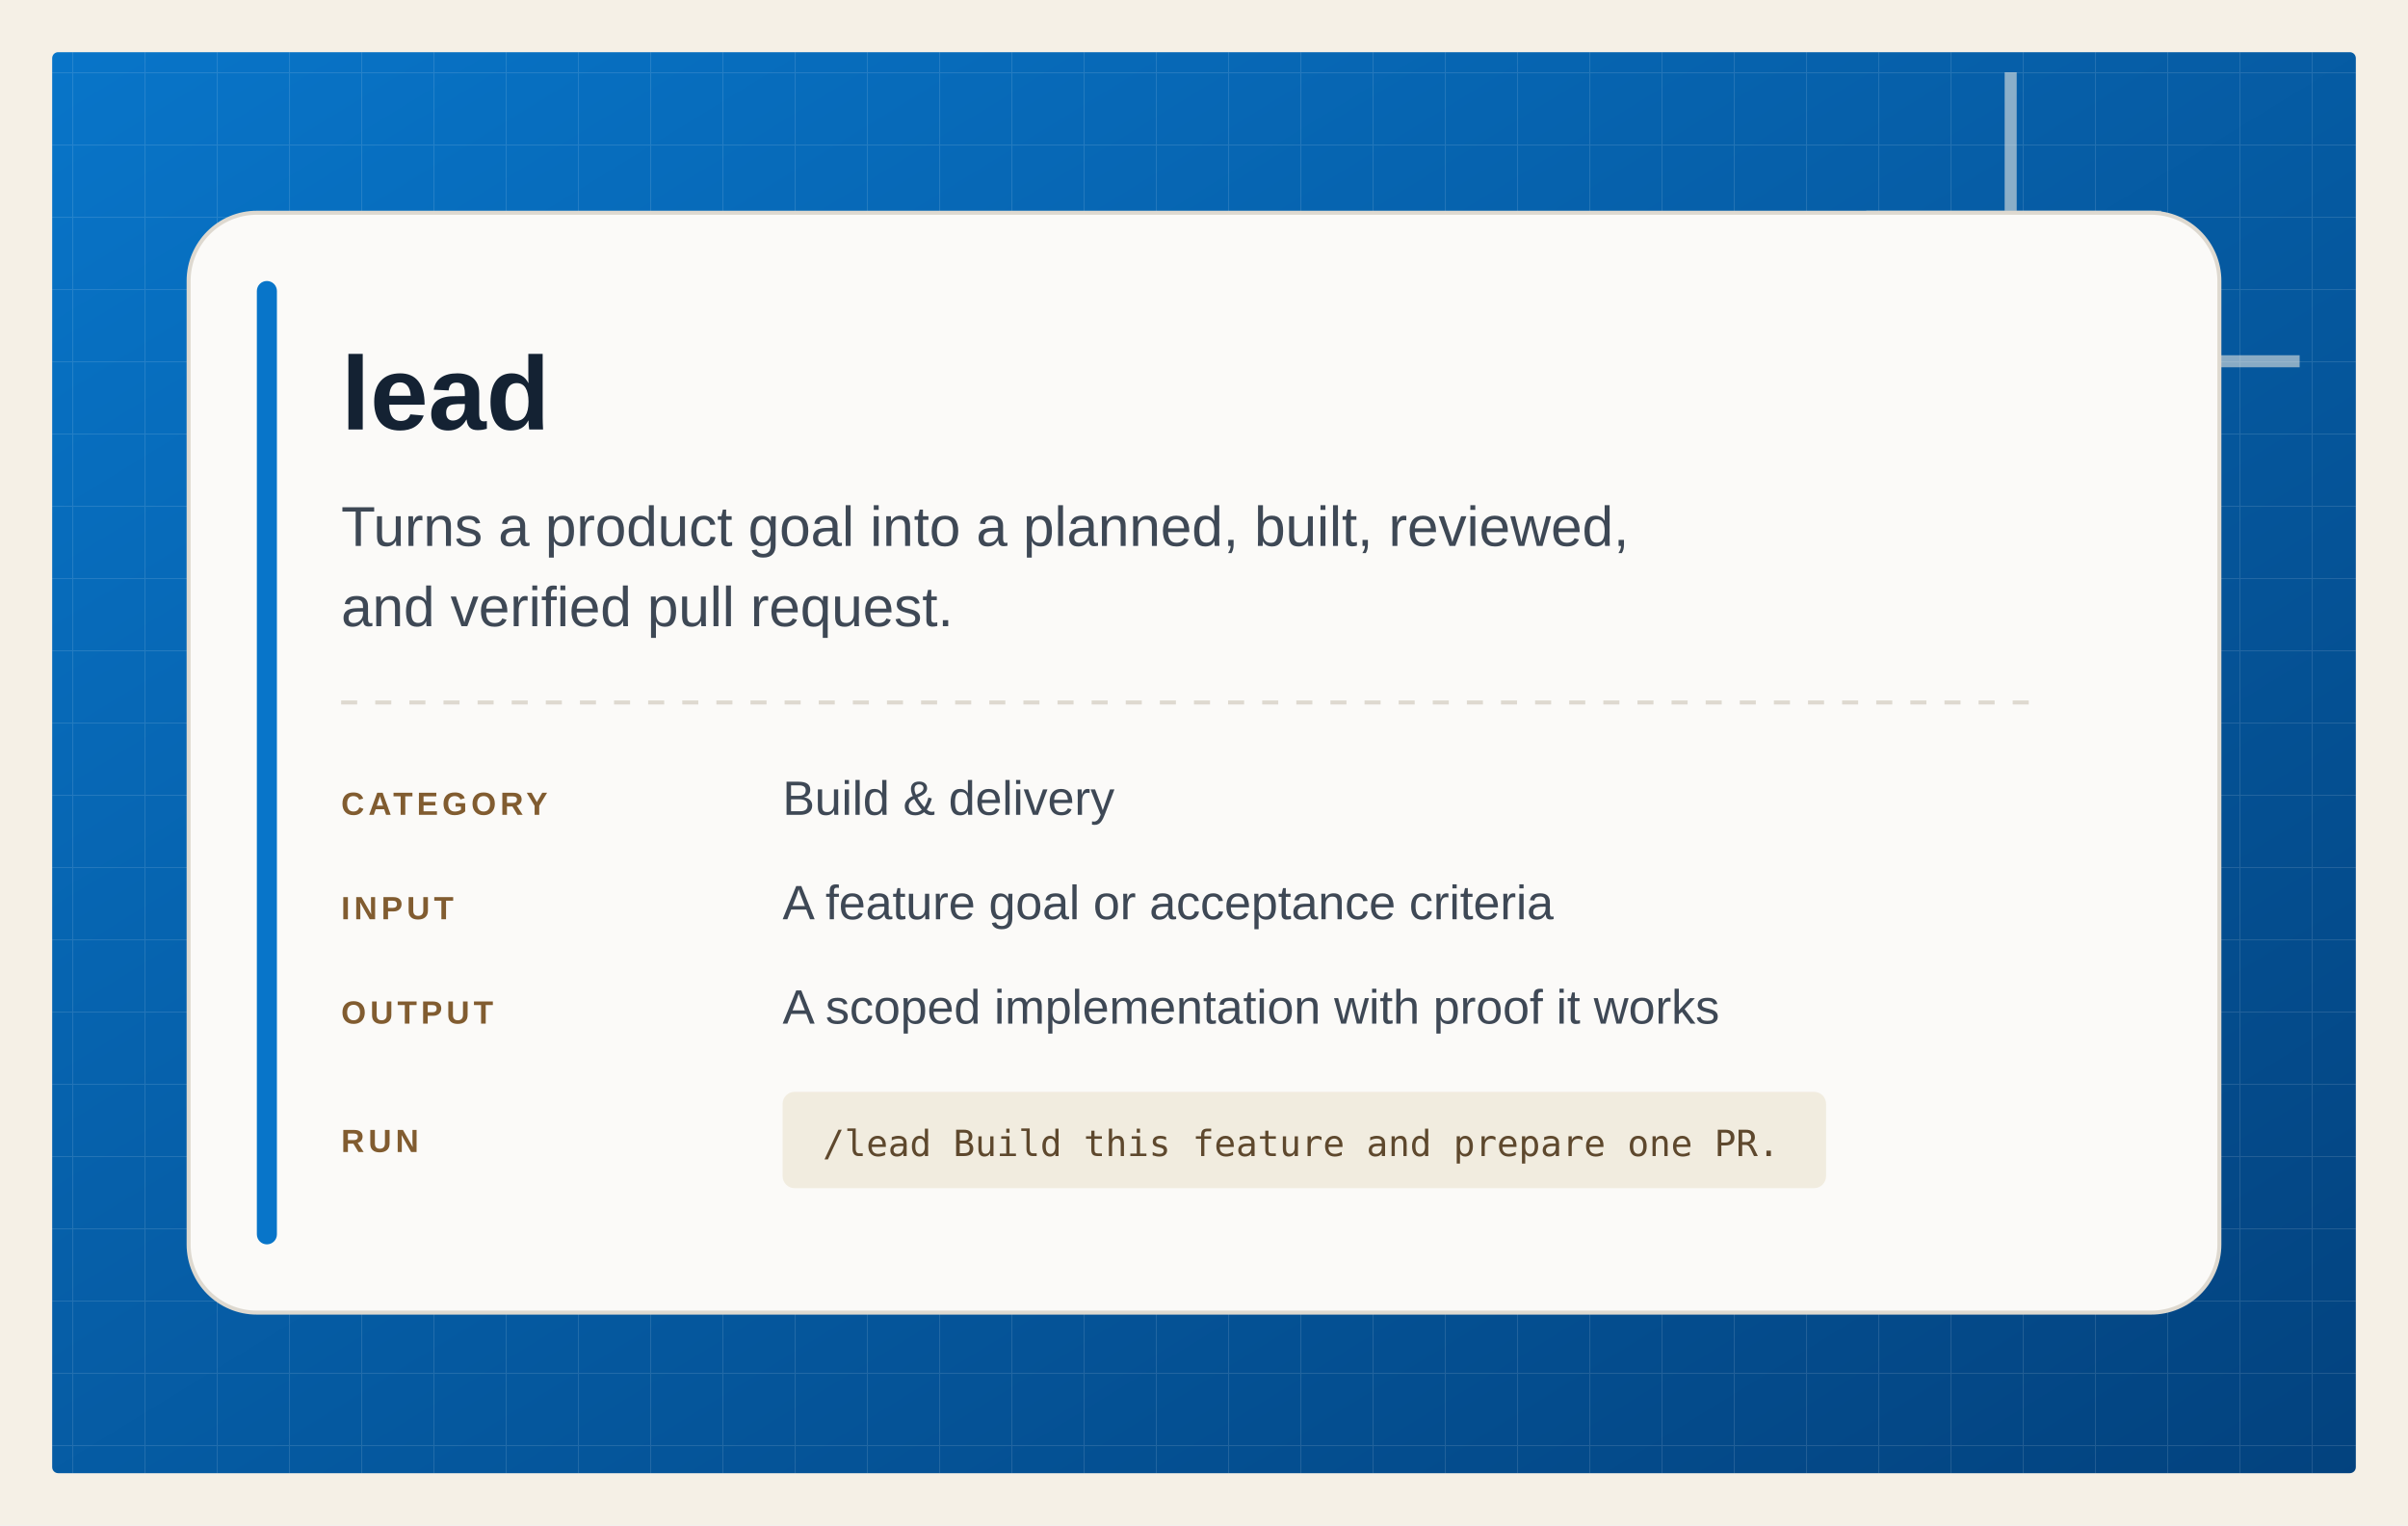
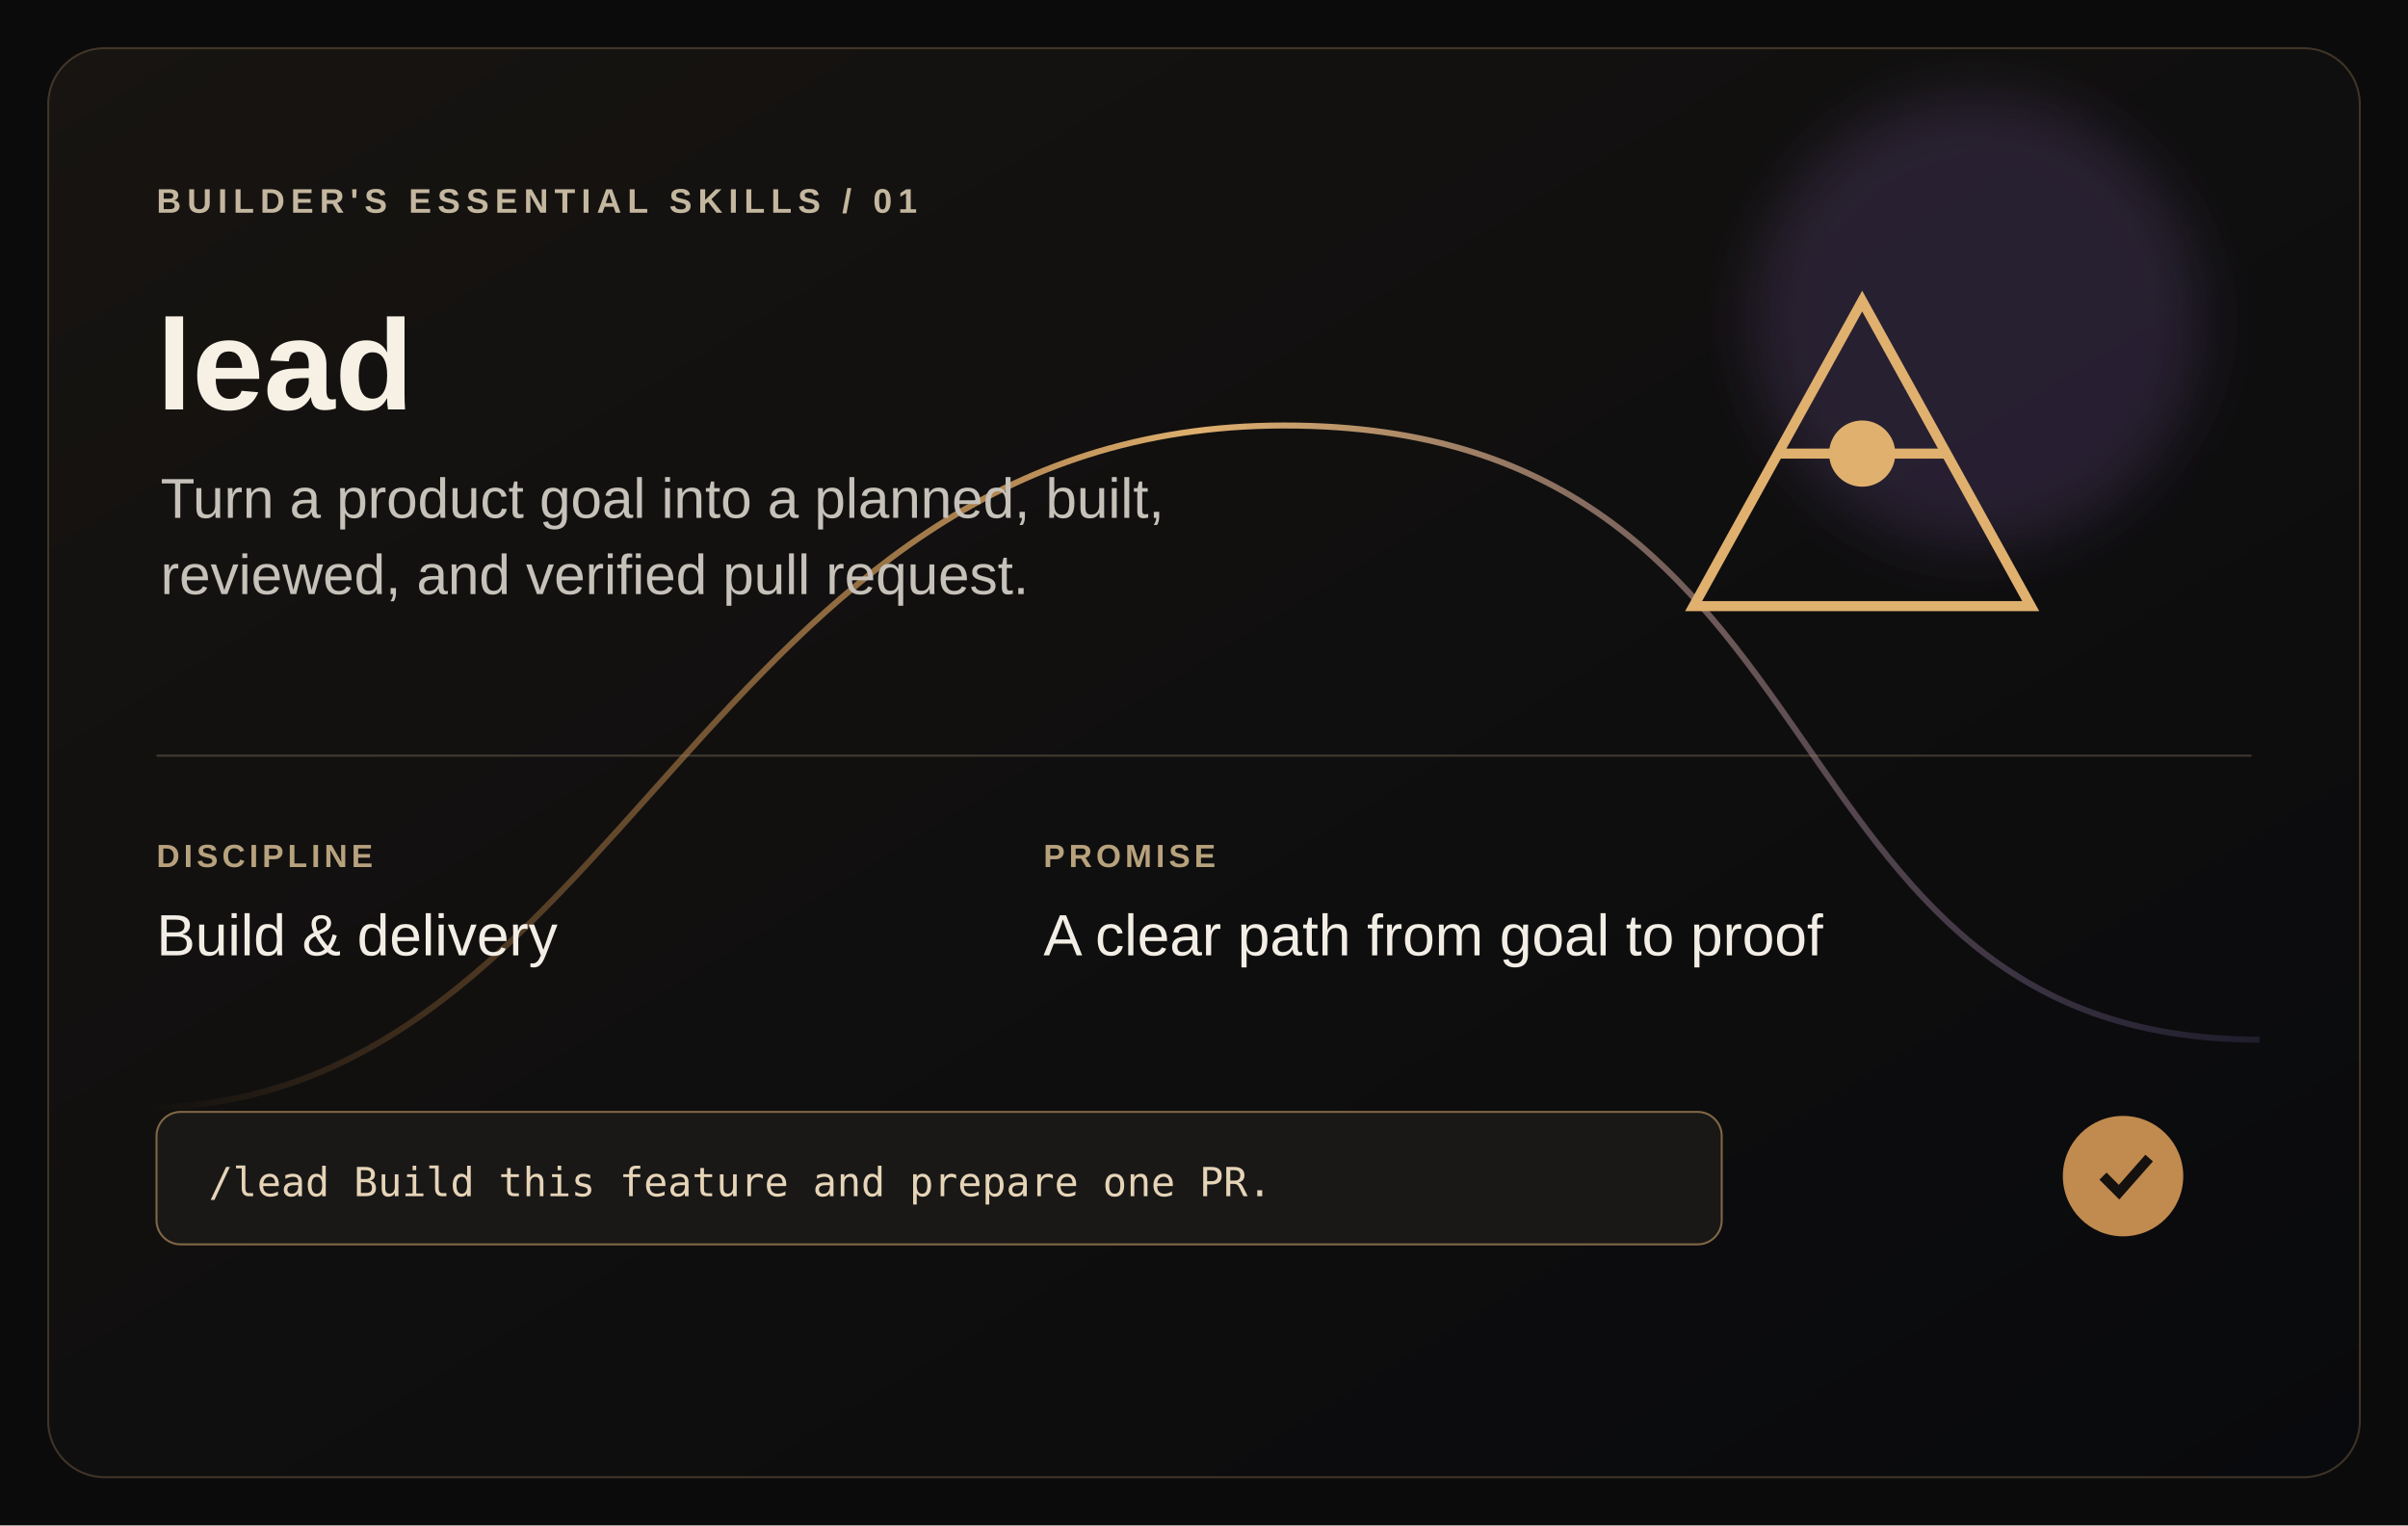
<svg xmlns="http://www.w3.org/2000/svg" viewBox="0 0 1200 760" role="img" aria-labelledby="title desc">
  <defs>
    <linearGradient id="bg" x1="0" y1="0" x2="1" y2="1">
-       <stop stop-color="#0875c9" />
-       <stop offset="1" stop-color="#03427e" />
+       <stop stop-color="#171411" />
+       <stop offset="1" stop-color="#090a0d" />
    </linearGradient>
-     <pattern id="grid" width="36" height="36" patternUnits="userSpaceOnUse">
-       <path d="M36 0H0V36" fill="none" stroke="#fff" stroke-opacity=".12" stroke-width="1" />
-     </pattern>
+     <linearGradient id="line" x1="0" y1="0" x2="1" y2="0">
+       <stop stop-color="#b87537" stop-opacity="0" />
+       <stop offset=".5" stop-color="#e0b06e" />
+       <stop offset="1" stop-color="#7162a2" stop-opacity=".2" />
+     </linearGradient>
+     <filter id="glow">
+       <feGaussianBlur stdDeviation="14" />
+     </filter>
  </defs>
-   <rect width="1200" height="760" fill="#f5f0e6" />
-   <rect x="26" y="26" width="1148" height="708" rx="3" fill="url(#bg)" />
-   <rect x="26" y="26" width="1148" height="708" fill="url(#grid)" />
-   <path d="M930 108h144v144M1002 36v288M858 180h288" fill="none" stroke="#f5f0e6" stroke-opacity=".55" stroke-width="6" />
-   <circle cx="1002" cy="180" r="58" fill="none" stroke="#f5f0e6" stroke-width="6" />
-   <rect x="94" y="106" width="1012" height="548" rx="34" fill="#fbfaf8" stroke="#ded9d0" stroke-width="2" />
-   <rect x="128" y="140" width="10" height="480" rx="5" fill="#0875c9" />
-   <text x="170" y="214" fill="#142233" font-family="Arial, Helvetica, sans-serif" font-size="52" font-weight="700">lead</text>
-   <text x="170" y="272" fill="#3e4855" font-family="Arial, Helvetica, sans-serif" font-size="28">Turns a product goal into a planned, built, reviewed,</text>
-   <text x="170" y="312" fill="#3e4855" font-family="Arial, Helvetica, sans-serif" font-size="28">and verified pull request.</text>
-   <path d="M170 350h850" stroke="#ded9d0" stroke-width="2" stroke-dasharray="8 9" />
-   <g font-family="Arial, Helvetica, sans-serif">
-     <g fill="#815c30" font-size="16" font-weight="700" letter-spacing="2">
-       <text x="170" y="406">CATEGORY</text>
-       <text x="170" y="458">INPUT</text>
-       <text x="170" y="510">OUTPUT</text>
-       <text x="170" y="574">RUN</text>
-     </g>
-     <g fill="#3e4855" font-size="24">
-       <text x="390" y="406">Build &amp; delivery</text>
-       <text x="390" y="458">A feature goal or acceptance criteria</text>
-       <text x="390" y="510">A scoped implementation with proof it works</text>
-     </g>
-     <rect x="390" y="544" width="520" height="48" rx="6" fill="#f1ecdf" />
-     <text x="410" y="576" fill="#5e482d" font-family="monospace" font-size="18">/lead Build this feature and prepare one PR.</text>
+   <rect width="1200" height="760" fill="#0b0b0c" />
+   <rect x="24" y="24" width="1152" height="712" rx="28" fill="url(#bg)" stroke="#6c5a40" stroke-opacity=".52" />
+   <circle cx="985" cy="160" r="112" fill="#7d5eab" fill-opacity=".22" filter="url(#glow)" />
+   <path d="M70 552C310 552 350 212 640 212s230 306 486 306" fill="none" stroke="url(#line)" stroke-width="3" />
+   <text x="78" y="106" fill="#c4b79f" font-family="Arial, Helvetica, sans-serif" font-size="17" font-weight="700" letter-spacing="3">BUILDER'S ESSENTIAL SKILLS / 01</text>
+   <text x="78" y="204" fill="#f6f0e5" font-family="Arial, Helvetica, sans-serif" font-size="64" font-weight="700">lead</text>
+   <text x="80" y="258" fill="#c6c1b9" font-family="Arial, Helvetica, sans-serif" font-size="28">Turn a product goal into a planned, built,</text>
+   <text x="80" y="296" fill="#c6c1b9" font-family="Arial, Helvetica, sans-serif" font-size="28">reviewed, and verified pull request.</text>
+   <g transform="translate(844 150)" fill="none" stroke="#e0b06e" stroke-width="5">
+     <path d="M0 152 84 0l84 152z" />
+     <path d="M42 76h84" />
+     <circle cx="84" cy="76" r="14" fill="#e0b06e" />
  </g>
+   <rect x="78" y="376" width="1044" height="1" fill="#9c896c" fill-opacity=".35" />
+   <text x="78" y="432" fill="#b7a27d" font-family="Arial, Helvetica, sans-serif" font-size="16" font-weight="700" letter-spacing="2">DISCIPLINE</text>
+   <text x="78" y="476" fill="#f3eee5" font-family="Arial, Helvetica, sans-serif" font-size="29">Build &amp; delivery</text>
+   <text x="520" y="432" fill="#b7a27d" font-family="Arial, Helvetica, sans-serif" font-size="16" font-weight="700" letter-spacing="2">PROMISE</text>
+   <text x="520" y="476" fill="#f3eee5" font-family="Arial, Helvetica, sans-serif" font-size="29">A clear path from goal to proof</text>
+   <rect x="78" y="554" width="780" height="66" rx="12" fill="#191817" stroke="#806745" />
+   <text x="104" y="596" fill="#e6d4b7" font-family="monospace" font-size="20">/lead Build this feature and prepare one PR.</text>
+   <circle cx="1058" cy="586" r="30" fill="#c18a4e" />
+   <path d="m1048 586 8 8 15-17" fill="none" stroke="#14110e" stroke-width="5" />
</svg>
